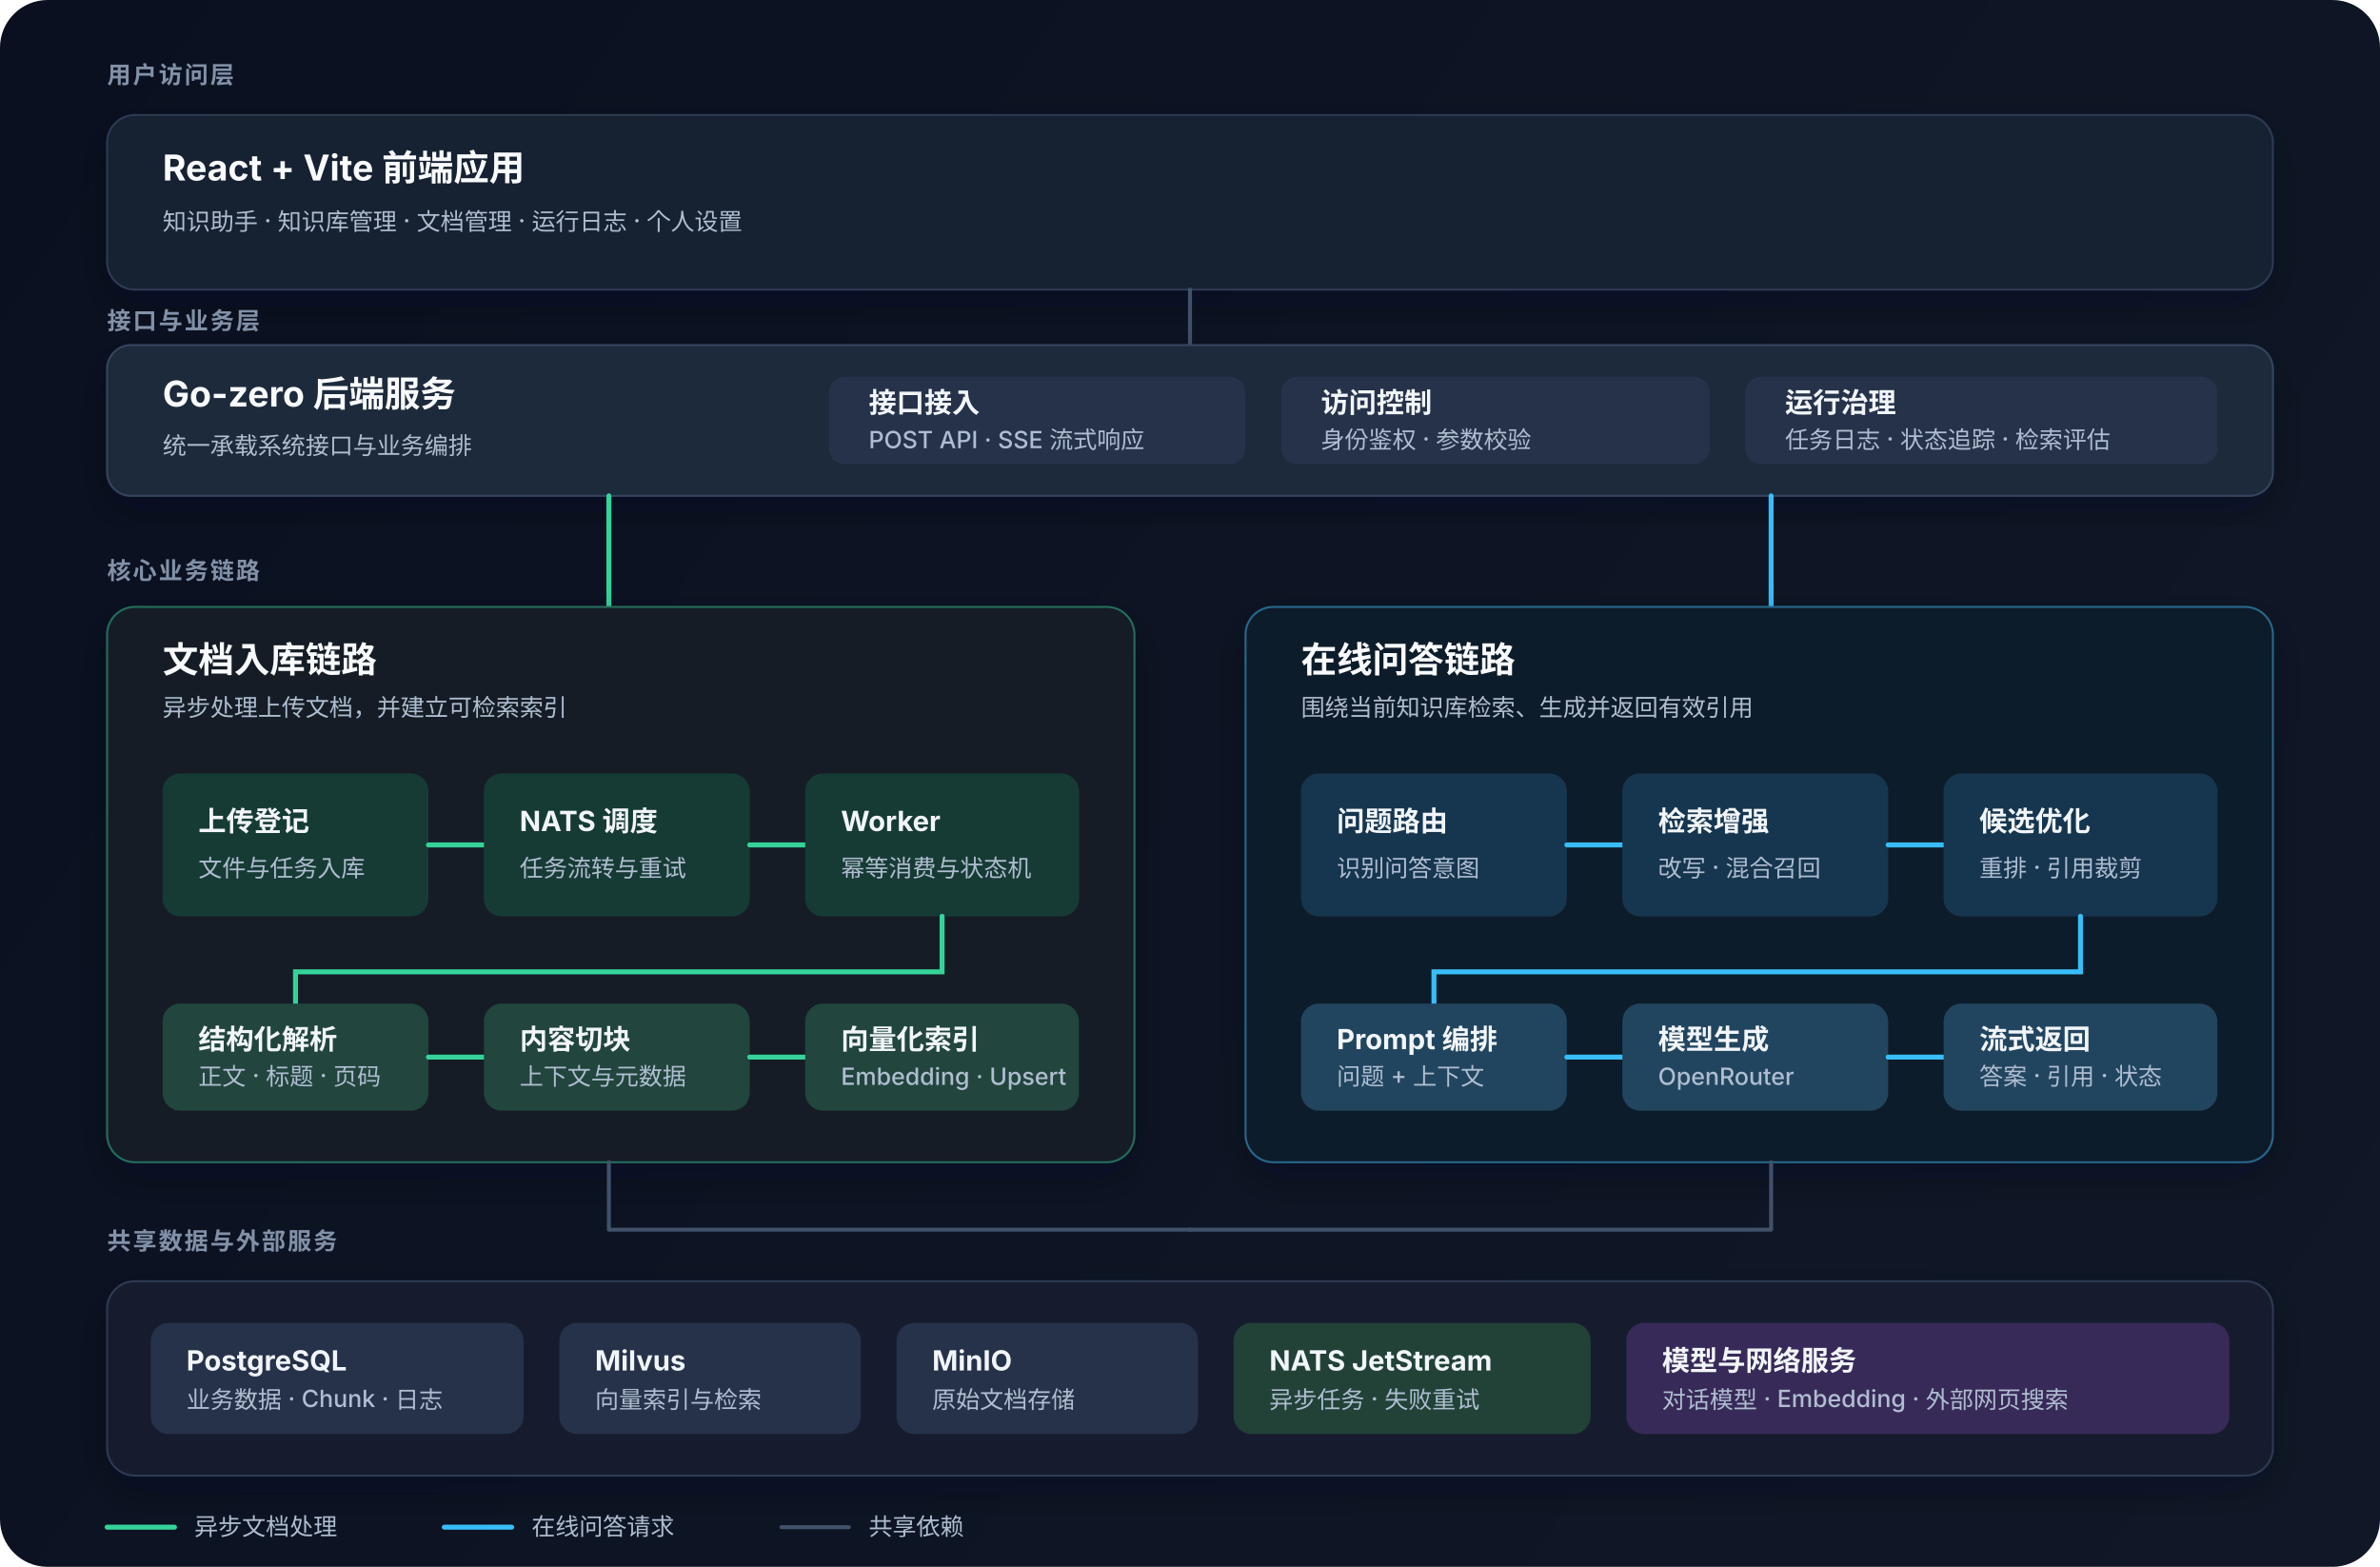
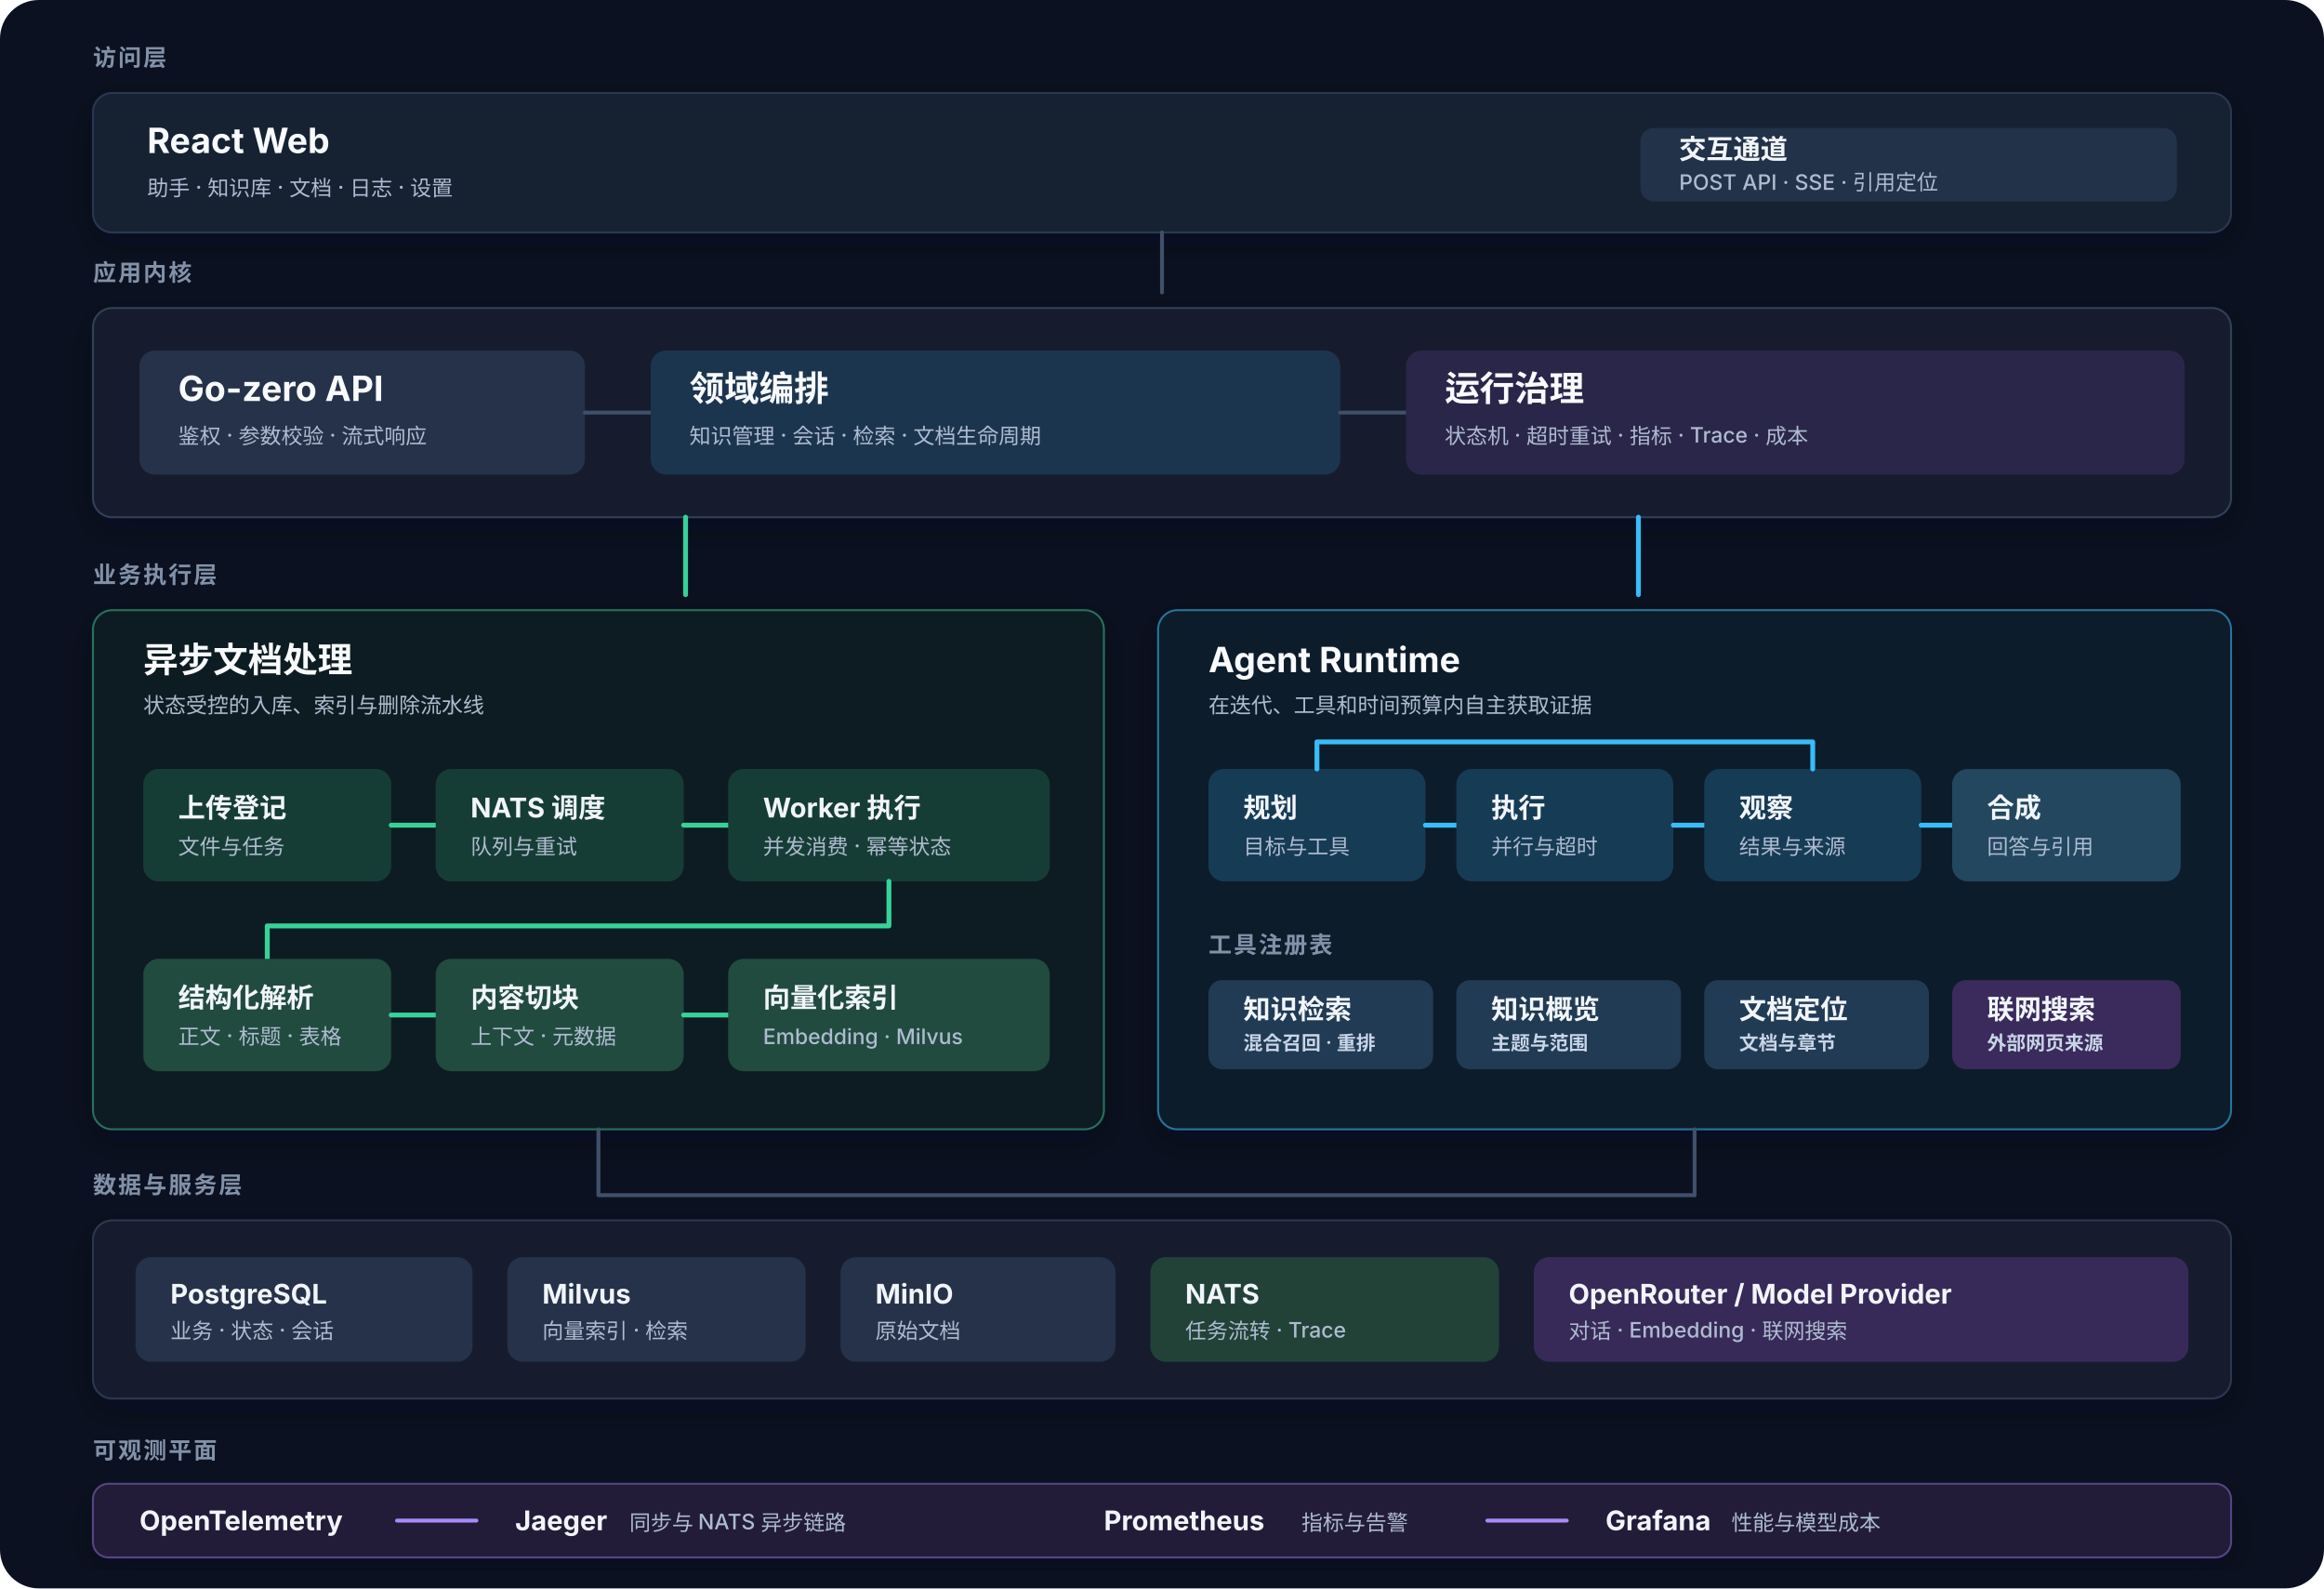
- <svg xmlns="http://www.w3.org/2000/svg" width="1200" height="790" viewBox="0 0 1200 790" role="img" aria-labelledby="title desc">
+ <svg xmlns="http://www.w3.org/2000/svg" width="1200" height="820" viewBox="0 0 1200 820" role="img" aria-labelledby="title desc">
  <defs>
-     <linearGradient id="bg" x1="0" y1="0" x2="1200" y2="790" gradientUnits="userSpaceOnUse">
-       <stop stop-color="#0A1020" />
-       <stop offset="1" stop-color="#101827" />
-     </linearGradient>
-     <filter id="shadow" x="-15%" y="-20%" width="130%" height="140%">
-       <feDropShadow dx="0" dy="8" stdDeviation="10" flood-color="#020617" flood-opacity="0.28" />
+     <filter id="shadow" x="-12%" y="-18%" width="124%" height="136%">
+       <feDropShadow dx="0" dy="6" stdDeviation="8" flood-color="#020617" flood-opacity="0.3" />
    </filter>
    <style>
      .layer { font: 700 12px -apple-system,BlinkMacSystemFont,"Segoe UI","PingFang SC",sans-serif; fill: #8291A8; letter-spacing: 1px; }
      .title { font: 700 18px -apple-system,BlinkMacSystemFont,"Segoe UI","PingFang SC",sans-serif; fill: #F8FAFC; }
      .name { font: 650 14px -apple-system,BlinkMacSystemFont,"Segoe UI","PingFang SC",sans-serif; fill: #F1F5F9; }
-       .body { font: 500 12px -apple-system,BlinkMacSystemFont,"Segoe UI","PingFang SC",sans-serif; fill: #AFBDD0; }
-       .tag { font: 600 11px -apple-system,BlinkMacSystemFont,"Segoe UI","PingFang SC",sans-serif; fill: #DCE8F7; }
-       .line { fill: none; stroke: #41516A; stroke-width: 2; stroke-linecap: round; stroke-linejoin: round; }
-       .ingest { fill: none; stroke: #34D399; stroke-width: 2.5; stroke-linecap: round; }
-       .query { fill: none; stroke: #38BDF8; stroke-width: 2.5; stroke-linecap: round; }
+       .body { font: 500 11px -apple-system,BlinkMacSystemFont,"Segoe UI","PingFang SC",sans-serif; fill: #AEBBD0; }
+       .small { font: 600 10px -apple-system,BlinkMacSystemFont,"Segoe UI","PingFang SC",sans-serif; fill: #C9D5E7; }
+       .dependency { fill: none; stroke: #40506A; stroke-width: 2; stroke-linecap: round; stroke-linejoin: round; }
+       .ingest { fill: none; stroke: #34D399; stroke-width: 2.5; stroke-linecap: round; stroke-linejoin: round; }
+       .agent { fill: none; stroke: #38BDF8; stroke-width: 2.5; stroke-linecap: round; stroke-linejoin: round; }
+       .observe { fill: none; stroke: #A78BFA; stroke-width: 2; stroke-linecap: round; stroke-linejoin: round; }
    </style>
  </defs>
-   <rect width="1200" height="790" rx="24" fill="url(#bg)" />
-   <text x="54" y="42" class="layer">用户访问层</text>
+   <rect width="1200" height="820" rx="20" fill="#0B1120" />
+   <text x="48" y="34" class="layer">访问层</text>
  <g filter="url(#shadow)">
-     <rect x="54" y="58" width="1092" height="88" rx="14" fill="#172033" stroke="#2D3A52" />
-     <text x="82" y="91" class="title">React + Vite 前端应用</text>
-     <text x="82" y="116" class="body">知识助手 · 知识库管理 · 文档管理 · 运行日志 · 个人设置</text>
+     <rect x="48" y="48" width="1104" height="72" rx="10" fill="#172033" stroke="#2C3950" />
+     <text x="76" y="79" class="title">React Web</text>
+     <text x="76" y="101" class="body">助手 · 知识库 · 文档 · 日志 · 设置</text>
+     <rect x="847" y="66" width="277" height="38" rx="7" fill="#243048" />
+     <text x="867" y="82" class="name">交互通道</text>
+     <text x="867" y="98" class="body">POST API · SSE · 引用定位</text>
  </g>
-   <path class="line" d="M600 146V174" />
-   <text x="54" y="166" class="layer">接口与业务层</text>
+   <path class="dependency" d="M600 120V151" />
+   <text x="48" y="145" class="layer">应用内核</text>
  <g filter="url(#shadow)">
-     <rect x="54" y="174" width="1092" height="76" rx="12" fill="#1E293B" stroke="#35445E" />
-     <text x="82" y="205" class="title">Go-zero 后端服务</text>
-     <text x="82" y="229" class="body">统一承载系统接口与业务编排</text>
-     <rect x="418" y="190" width="210" height="44" rx="8" fill="#26334A" />
-     <text x="438" y="208" class="name">接口接入</text>
-     <text x="438" y="226" class="body">POST API · SSE 流式响应</text>
-     <rect x="646" y="190" width="216" height="44" rx="8" fill="#26334A" />
-     <text x="666" y="208" class="name">访问控制</text>
-     <text x="666" y="226" class="body">身份鉴权 · 参数校验</text>
-     <rect x="880" y="190" width="238" height="44" rx="8" fill="#26334A" />
-     <text x="900" y="208" class="name">运行治理</text>
-     <text x="900" y="226" class="body">任务日志 · 状态追踪 · 检索评估</text>
+     <rect x="48" y="159" width="1104" height="108" rx="10" fill="#151E2D" stroke="#314057" />
+     <rect x="72" y="181" width="230" height="64" rx="8" fill="#263249" />
+     <text x="92" y="207" class="title">Go-zero API</text>
+     <text x="92" y="229" class="body">鉴权 · 参数校验 · 流式响应</text>
+     <path class="dependency" d="M302 213H336" />
+     <rect x="336" y="181" width="356" height="64" rx="8" fill="#1D3650" />
+     <text x="356" y="207" class="title">领域编排</text>
+     <text x="356" y="229" class="body">知识管理 · 会话 · 检索 · 文档生命周期</text>
+     <path class="dependency" d="M692 213H726" />
+     <rect x="726" y="181" width="402" height="64" rx="8" fill="#2B2549" />
+     <text x="746" y="207" class="title">运行治理</text>
+     <text x="746" y="229" class="body">状态机 · 超时重试 · 指标 · Trace · 成本</text>
  </g>
-   <path class="ingest" d="M307 250V306" />
-   <path class="query" d="M893 250V306" />
-   <text x="54" y="292" class="layer">核心业务链路</text>
+   <path class="ingest" d="M354 267V307" />
+   <path class="agent" d="M846 267V307" />
+   <text x="48" y="301" class="layer">业务执行层</text>
  <g filter="url(#shadow)">
-     <rect x="54" y="306" width="518" height="280" rx="14" fill="#121F25" stroke="#256C5B" />
-     <text x="82" y="339" class="title">文档入库链路</text>
-     <text x="82" y="361" class="body">异步处理上传文档，并建立可检索索引</text>
-     <rect x="82" y="390" width="134" height="72" rx="9" fill="#193B35" />
-     <text x="100" y="419" class="name">上传登记</text>
-     <text x="100" y="442" class="body">文件与任务入库</text>
-     <path class="ingest" d="M216 426H244" />
-     <rect x="244" y="390" width="134" height="72" rx="9" fill="#193B35" />
-     <text x="262" y="419" class="name">NATS 调度</text>
-     <text x="262" y="442" class="body">任务流转与重试</text>
-     <path class="ingest" d="M378 426H406" />
-     <rect x="406" y="390" width="138" height="72" rx="9" fill="#193B35" />
-     <text x="424" y="419" class="name">Worker</text>
-     <text x="424" y="442" class="body">幂等消费与状态机</text>
-     <path class="ingest" d="M475 462V490H149V506" />
-     <rect x="82" y="506" width="134" height="54" rx="9" fill="#21453E" />
-     <text x="100" y="529" class="name">结构化解析</text>
-     <text x="100" y="547" class="body">正文 · 标题 · 页码</text>
-     <path class="ingest" d="M216 533H244" />
-     <rect x="244" y="506" width="134" height="54" rx="9" fill="#21453E" />
-     <text x="262" y="529" class="name">内容切块</text>
-     <text x="262" y="547" class="body">上下文与元数据</text>
-     <path class="ingest" d="M378 533H406" />
-     <rect x="406" y="506" width="138" height="54" rx="9" fill="#21453E" />
-     <text x="424" y="529" class="name">向量化索引</text>
-     <text x="424" y="547" class="body">Embedding · Upsert</text>
+     <rect x="48" y="315" width="522" height="268" rx="10" fill="#111D22" stroke="#26715C" />
+     <text x="74" y="347" class="title">异步文档处理</text>
+     <text x="74" y="368" class="body">状态受控的入库、索引与删除流水线</text>
+     <rect x="74" y="397" width="128" height="58" rx="8" fill="#173D34" />
+     <text x="92" y="422" class="name">上传登记</text>
+     <text x="92" y="441" class="body">文件与任务</text>
+     <path class="ingest" d="M202 426H225" />
+     <rect x="225" y="397" width="128" height="58" rx="8" fill="#173D34" />
+     <text x="243" y="422" class="name">NATS 调度</text>
+     <text x="243" y="441" class="body">队列与重试</text>
+     <path class="ingest" d="M353 426H376" />
+     <rect x="376" y="397" width="166" height="58" rx="8" fill="#173D34" />
+     <text x="394" y="422" class="name">Worker 执行</text>
+     <text x="394" y="441" class="body">并发消费 · 幂等状态</text>
+     <path class="ingest" d="M459 455V478H138V495" />
+     <rect x="74" y="495" width="128" height="58" rx="8" fill="#204B40" />
+     <text x="92" y="520" class="name">结构化解析</text>
+     <text x="92" y="539" class="body">正文 · 标题 · 表格</text>
+     <path class="ingest" d="M202 524H225" />
+     <rect x="225" y="495" width="128" height="58" rx="8" fill="#204B40" />
+     <text x="243" y="520" class="name">内容切块</text>
+     <text x="243" y="539" class="body">上下文 · 元数据</text>
+     <path class="ingest" d="M353 524H376" />
+     <rect x="376" y="495" width="166" height="58" rx="8" fill="#204B40" />
+     <text x="394" y="520" class="name">向量化索引</text>
+     <text x="394" y="539" class="body">Embedding · Milvus</text>
  </g>
  <g filter="url(#shadow)">
-     <rect x="628" y="306" width="518" height="280" rx="14" fill="#111D2A" stroke="#28678B" />
-     <text x="656" y="339" class="title">在线问答链路</text>
-     <text x="656" y="361" class="body">围绕当前知识库检索、生成并返回有效引用</text>
-     <rect x="656" y="390" width="134" height="72" rx="9" fill="#183650" />
-     <text x="674" y="419" class="name">问题路由</text>
-     <text x="674" y="442" class="body">识别问答意图</text>
-     <path class="query" d="M790 426H818" />
-     <rect x="818" y="390" width="134" height="72" rx="9" fill="#183650" />
-     <text x="836" y="419" class="name">检索增强</text>
-     <text x="836" y="442" class="body">改写 · 混合召回</text>
-     <path class="query" d="M952 426H980" />
-     <rect x="980" y="390" width="138" height="72" rx="9" fill="#183650" />
-     <text x="998" y="419" class="name">候选优化</text>
-     <text x="998" y="442" class="body">重排 · 引用裁剪</text>
-     <path class="query" d="M1049 462V490H723V506" />
-     <rect x="656" y="506" width="134" height="54" rx="9" fill="#20445F" />
-     <text x="674" y="529" class="name">Prompt 编排</text>
-     <text x="674" y="547" class="body">问题 + 上下文</text>
-     <path class="query" d="M790 533H818" />
-     <rect x="818" y="506" width="134" height="54" rx="9" fill="#20445F" />
-     <text x="836" y="529" class="name">模型生成</text>
-     <text x="836" y="547" class="body">OpenRouter</text>
-     <path class="query" d="M952 533H980" />
-     <rect x="980" y="506" width="138" height="54" rx="9" fill="#20445F" />
-     <text x="998" y="529" class="name">流式返回</text>
-     <text x="998" y="547" class="body">答案 · 引用 · 状态</text>
+     <rect x="598" y="315" width="554" height="268" rx="10" fill="#101B29" stroke="#26759C" />
+     <text x="624" y="347" class="title">Agent Runtime</text>
+     <text x="624" y="368" class="body">在迭代、工具和时间预算内自主获取证据</text>
+     <rect x="624" y="397" width="112" height="58" rx="8" fill="#173A55" />
+     <text x="642" y="422" class="name">规划</text>
+     <text x="642" y="441" class="body">目标与工具</text>
+     <path class="agent" d="M736 426H752" />
+     <rect x="752" y="397" width="112" height="58" rx="8" fill="#173A55" />
+     <text x="770" y="422" class="name">执行</text>
+     <text x="770" y="441" class="body">并行与超时</text>
+     <path class="agent" d="M864 426H880" />
+     <rect x="880" y="397" width="112" height="58" rx="8" fill="#173A55" />
+     <text x="898" y="422" class="name">观察</text>
+     <text x="898" y="441" class="body">结果与来源</text>
+     <path class="agent" d="M992 426H1008" />
+     <rect x="1008" y="397" width="118" height="58" rx="8" fill="#21465F" />
+     <text x="1026" y="422" class="name">合成</text>
+     <text x="1026" y="441" class="body">回答与引用</text>
+     <path class="agent" d="M936 397V383H680V397" />
+     <text x="624" y="492" class="layer">工具注册表</text>
+     <rect x="624" y="506" width="116" height="46" rx="7" fill="#203B55" />
+     <text x="642" y="526" class="name">知识检索</text>
+     <text x="642" y="542" class="small">混合召回 · 重排</text>
+     <rect x="752" y="506" width="116" height="46" rx="7" fill="#203B55" />
+     <text x="770" y="526" class="name">知识概览</text>
+     <text x="770" y="542" class="small">主题与范围</text>
+     <rect x="880" y="506" width="116" height="46" rx="7" fill="#203B55" />
+     <text x="898" y="526" class="name">文档定位</text>
+     <text x="898" y="542" class="small">文档与章节</text>
+     <rect x="1008" y="506" width="118" height="46" rx="7" fill="#3A2B5C" />
+     <text x="1026" y="526" class="name">联网搜索</text>
+     <text x="1026" y="542" class="small">外部网页来源</text>
  </g>
-   <path class="line" d="M307 586V620H600" />
-   <path class="line" d="M893 586V620H600" />
-   <text x="54" y="630" class="layer">共享数据与外部服务</text>
+   <path class="dependency" d="M309 583V617H875" />
+   <path class="dependency" d="M875 583V617" />
+   <text x="48" y="616" class="layer">数据与服务层</text>
  <g filter="url(#shadow)">
-     <rect x="54" y="646" width="1092" height="98" rx="14" fill="#151D2D" stroke="#2D3A52" />
-     <rect x="76" y="667" width="188" height="56" rx="9" fill="#253148" />
-     <text x="94" y="691" class="name">PostgreSQL</text>
-     <text x="94" y="710" class="body">业务数据 · Chunk · 日志</text>
-     <rect x="282" y="667" width="152" height="56" rx="9" fill="#253148" />
-     <text x="300" y="691" class="name">Milvus</text>
-     <text x="300" y="710" class="body">向量索引与检索</text>
-     <rect x="452" y="667" width="152" height="56" rx="9" fill="#253148" />
-     <text x="470" y="691" class="name">MinIO</text>
-     <text x="470" y="710" class="body">原始文档存储</text>
-     <rect x="622" y="667" width="180" height="56" rx="9" fill="#204238" />
-     <text x="640" y="691" class="name">NATS JetStream</text>
-     <text x="640" y="710" class="body">异步任务 · 失败重试</text>
-     <rect x="820" y="667" width="304" height="56" rx="9" fill="#382A59" />
-     <text x="838" y="691" class="name">模型与网络服务</text>
-     <text x="838" y="710" class="body">对话模型 · Embedding · 外部网页搜索</text>
+     <rect x="48" y="630" width="1104" height="92" rx="10" fill="#151D2D" stroke="#2C3950" />
+     <rect x="70" y="649" width="174" height="54" rx="8" fill="#253148" />
+     <text x="88" y="673" class="name">PostgreSQL</text>
+     <text x="88" y="691" class="body">业务 · 状态 · 会话</text>
+     <rect x="262" y="649" width="154" height="54" rx="8" fill="#253148" />
+     <text x="280" y="673" class="name">Milvus</text>
+     <text x="280" y="691" class="body">向量索引 · 检索</text>
+     <rect x="434" y="649" width="142" height="54" rx="8" fill="#253148" />
+     <text x="452" y="673" class="name">MinIO</text>
+     <text x="452" y="691" class="body">原始文档</text>
+     <rect x="594" y="649" width="180" height="54" rx="8" fill="#204238" />
+     <text x="612" y="673" class="name">NATS</text>
+     <text x="612" y="691" class="body">任务流转 · Trace</text>
+     <rect x="792" y="649" width="338" height="54" rx="8" fill="#382A59" />
+     <text x="810" y="673" class="name">OpenRouter / Model Provider</text>
+     <text x="810" y="691" class="body">对话 · Embedding · 联网搜索</text>
  </g>
-   <g transform="translate(54 770)">
-     <line x1="0" y1="0" x2="34" y2="0" class="ingest" />
-     <text x="44" y="4" class="body">异步文档处理</text>
-     <line x1="170" y1="0" x2="204" y2="0" class="query" />
-     <text x="214" y="4" class="body">在线问答请求</text>
-     <line x1="340" y1="0" x2="374" y2="0" class="line" />
-     <text x="384" y="4" class="body">共享依赖</text>
+   <text x="48" y="753" class="layer">可观测平面</text>
+   <g filter="url(#shadow)">
+     <rect x="48" y="766" width="1104" height="38" rx="8" fill="#211B38" stroke="#554584" />
+     <text x="72" y="790" class="name">OpenTelemetry</text>
+     <path class="observe" d="M205 785H246" />
+     <text x="266" y="790" class="name">Jaeger</text>
+     <text x="325" y="790" class="body">同步与 NATS 异步链路</text>
+     <text x="570" y="790" class="name">Prometheus</text>
+     <text x="672" y="790" class="body">指标与告警</text>
+     <path class="observe" d="M768 785H809" />
+     <text x="829" y="790" class="name">Grafana</text>
+     <text x="894" y="790" class="body">性能与模型成本</text>
  </g>
</svg>
